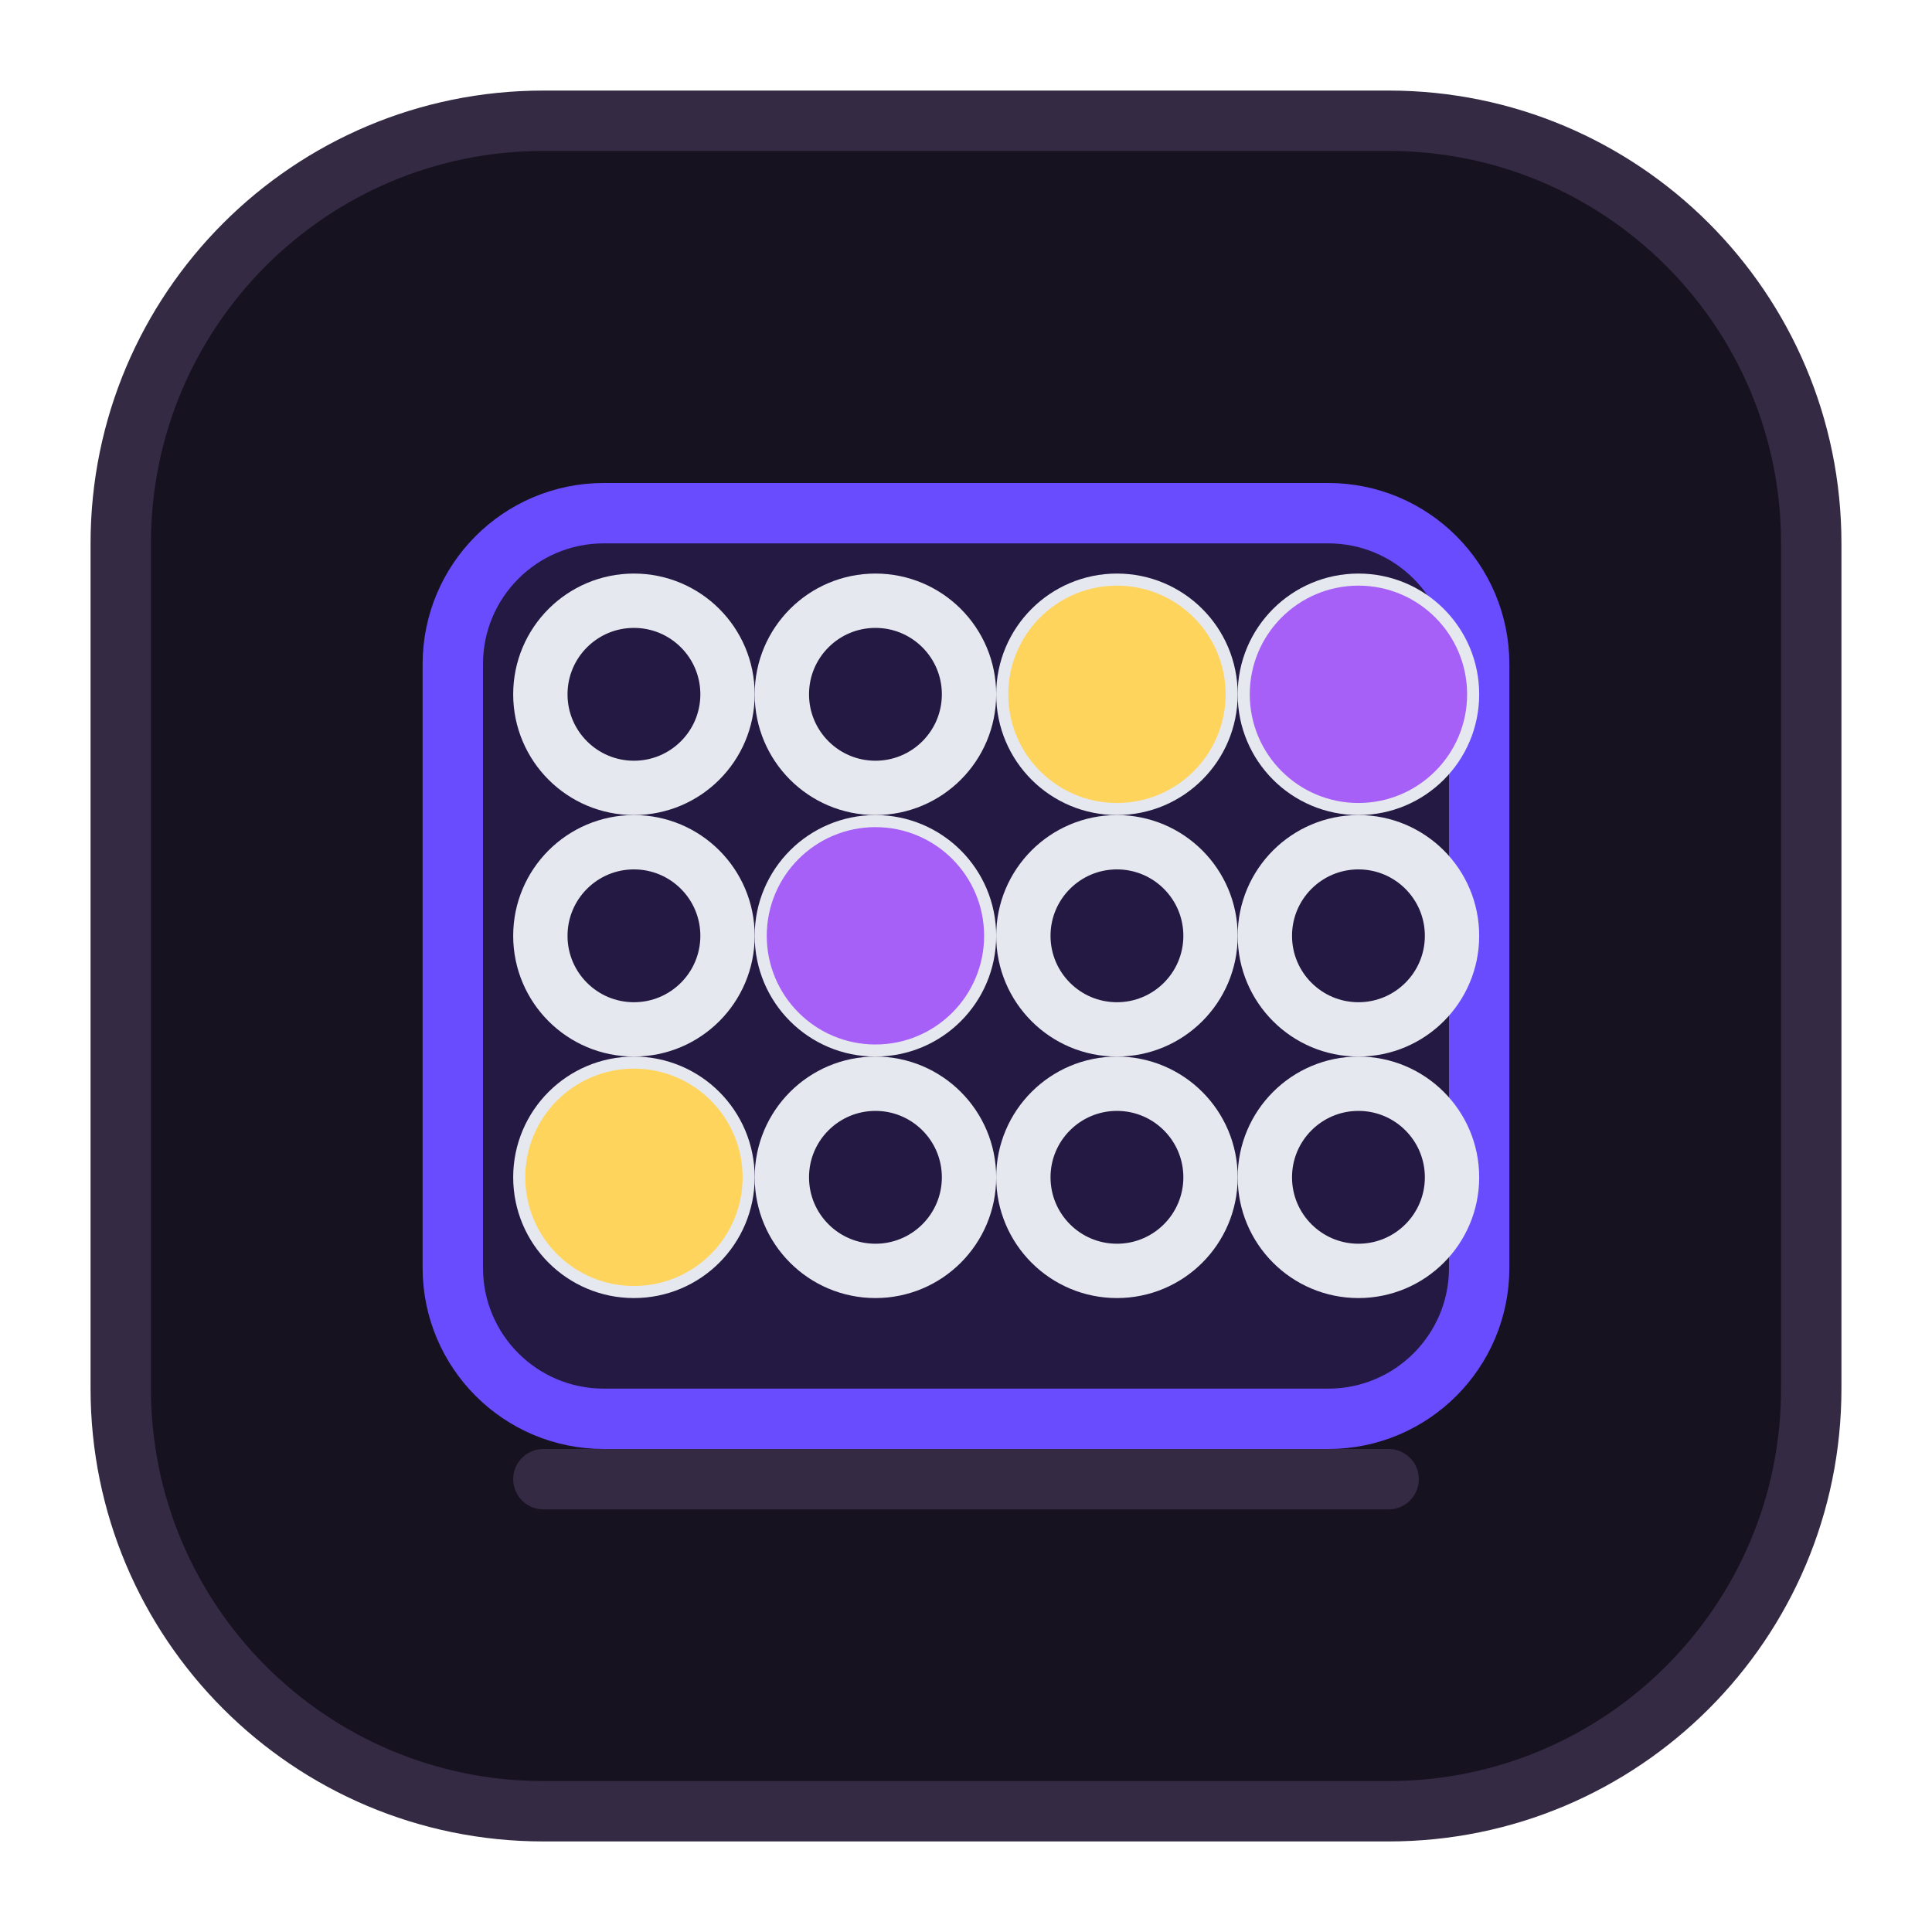
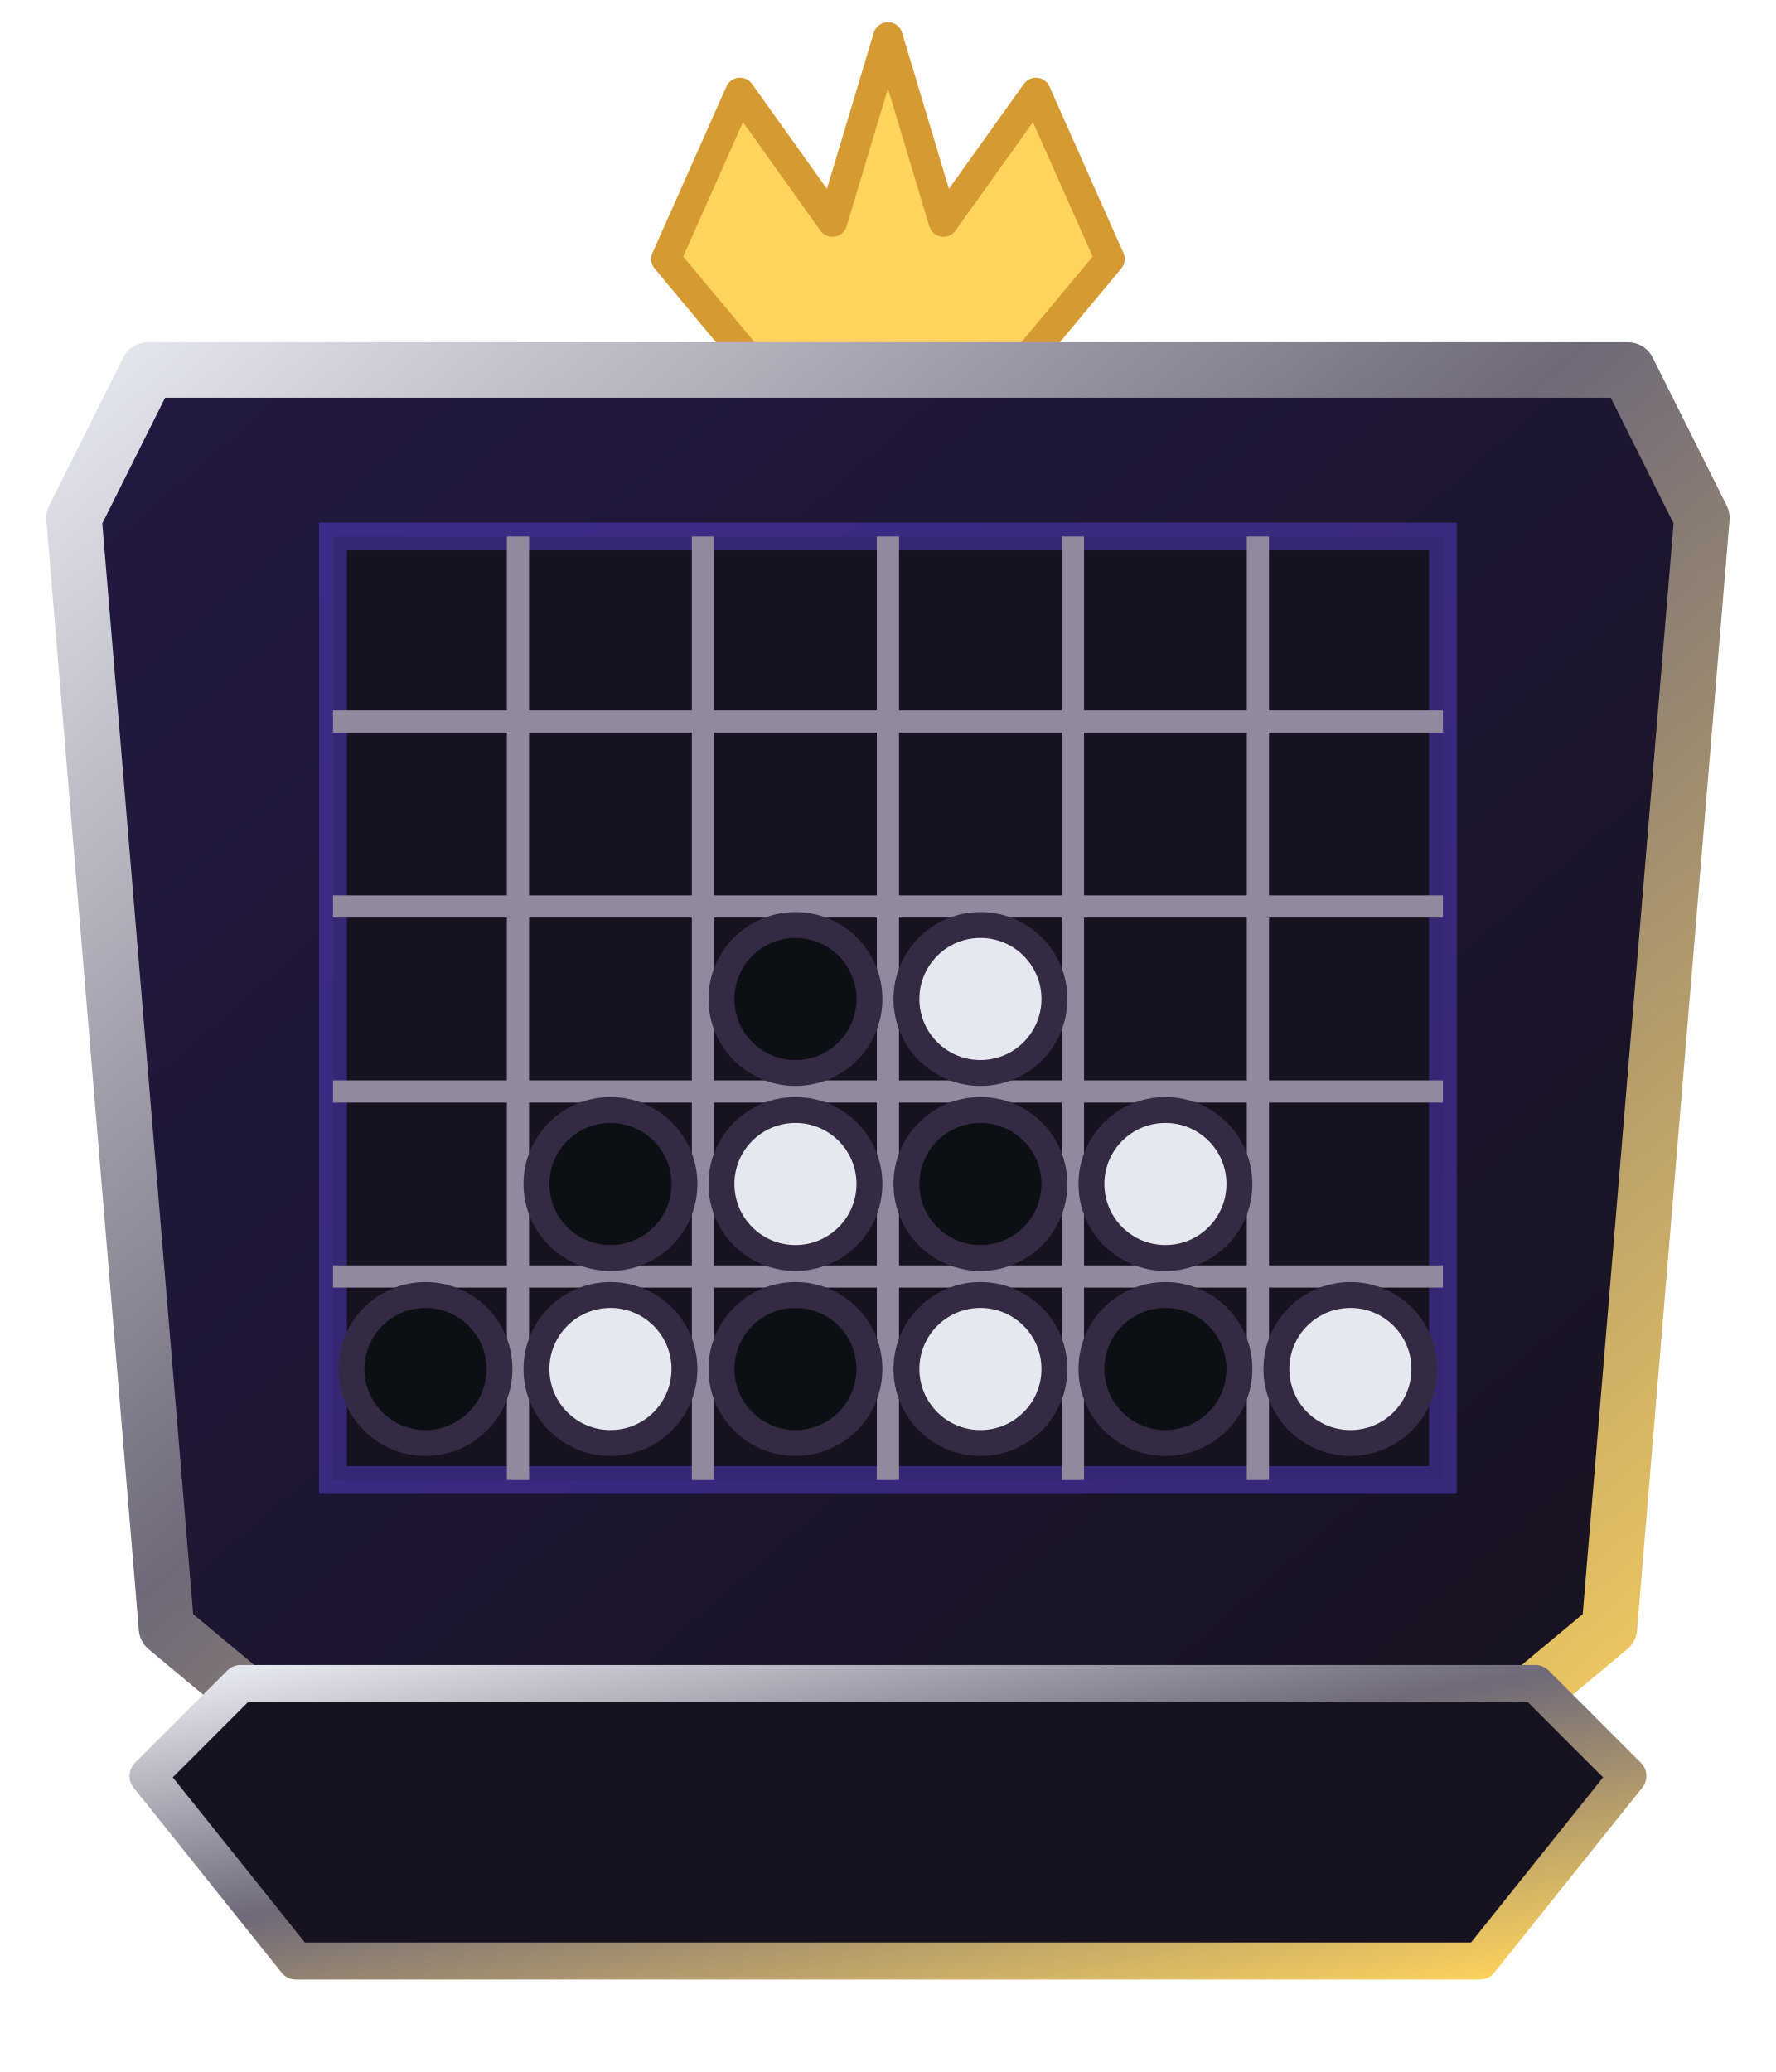
- <svg xmlns="http://www.w3.org/2000/svg" viewBox="0 0 64 64">
-   <rect x="4" y="4" width="56" height="56" rx="14" fill="#17121F" stroke="#342A43" stroke-width="2" />
-   <rect x="15" y="17" width="34" height="30" rx="5" fill="#231942" stroke="#6A4CFF" stroke-width="2" />
-   <g fill="none" stroke="#E6E8EF" stroke-width="1.8">
-     <circle cx="21" cy="23" r="3.1" />
-     <circle cx="29" cy="23" r="3.1" />
-     <circle cx="37" cy="23" r="3.1" />
-     <circle cx="45" cy="23" r="3.1" />
-     <circle cx="21" cy="31" r="3.1" />
-     <circle cx="29" cy="31" r="3.1" />
-     <circle cx="37" cy="31" r="3.1" />
-     <circle cx="45" cy="31" r="3.1" />
-     <circle cx="21" cy="39" r="3.1" />
-     <circle cx="29" cy="39" r="3.1" />
-     <circle cx="37" cy="39" r="3.1" />
-     <circle cx="45" cy="39" r="3.1" />
+ <svg xmlns="http://www.w3.org/2000/svg" viewBox="0 0 96 112">
+   <defs>
+     <linearGradient id="frame" x1="0" y1="0" x2="1" y2="1">
+       <stop stop-color="#E6E8EF" />
+       <stop offset=".45" stop-color="#6F6979" />
+       <stop offset="1" stop-color="#FFD45C" />
+     </linearGradient>
+     <linearGradient id="field" x1="0" y1="0" x2="1" y2="1">
+       <stop stop-color="#231942" />
+       <stop offset="1" stop-color="#17121F" />
+     </linearGradient>
+   </defs>
+   <path d="M36 14 40 5l5 7 3-10 3 10 5-7 4 9-5 6H41Z" fill="#FFD45C" stroke="#D69A32" stroke-width="1.6" stroke-linejoin="round" />
+   <path d="M8 20h80l4 8-5 60-12 10H21L9 88 4 28Z" fill="url(#field)" stroke="url(#frame)" stroke-width="3" stroke-linejoin="round" />
+   <path d="M18 29h60v51H18Z" fill="#17121F" stroke="#6A4CFF" stroke-opacity=".38" stroke-width="1.5" />
+   <g stroke="#918A9E" stroke-width="1.2" fill="none">
+     <path d="M28 29v51M38 29v51M48 29v51M58 29v51M68 29v51" />
+     <path d="M18 39h60M18 49h60M18 59h60M18 69h60" />
  </g>
-   <circle cx="21" cy="39" r="3.1" fill="#FFD45C" stroke="#FFD45C" />
-   <circle cx="29" cy="31" r="3.1" fill="#A65FF7" stroke="#A65FF7" />
-   <circle cx="37" cy="23" r="3.1" fill="#FFD45C" stroke="#FFD45C" />
-   <circle cx="45" cy="23" r="3.1" fill="#A65FF7" stroke="#A65FF7" />
-   <path d="M18 49h28" stroke="#342A43" stroke-width="2" stroke-linecap="round" />
+   <g stroke="#342A43" stroke-width="1.4">
+     <circle cx="23" cy="74" r="4" fill="#0C0F14" />
+     <circle cx="33" cy="74" r="4" fill="#E6E8EF" />
+     <circle cx="43" cy="74" r="4" fill="#0C0F14" />
+     <circle cx="53" cy="74" r="4" fill="#E6E8EF" />
+     <circle cx="63" cy="74" r="4" fill="#0C0F14" />
+     <circle cx="73" cy="74" r="4" fill="#E6E8EF" />
+     <circle cx="33" cy="64" r="4" fill="#0C0F14" />
+     <circle cx="43" cy="64" r="4" fill="#E6E8EF" />
+     <circle cx="53" cy="64" r="4" fill="#0C0F14" />
+     <circle cx="63" cy="64" r="4" fill="#E6E8EF" />
+     <circle cx="43" cy="54" r="4" fill="#0C0F14" />
+     <circle cx="53" cy="54" r="4" fill="#E6E8EF" />
+   </g>
+   <path d="M13 91h70l5 5-8 10H16L8 96Z" fill="#17121F" stroke="url(#frame)" stroke-width="2" stroke-linejoin="round" />
</svg>
